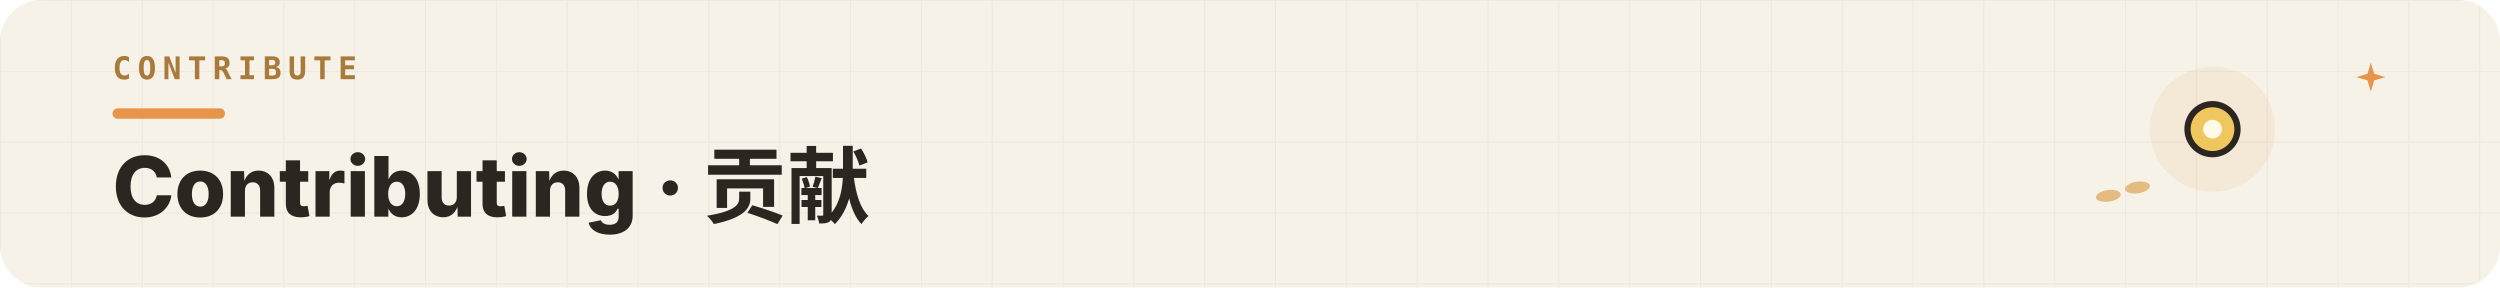
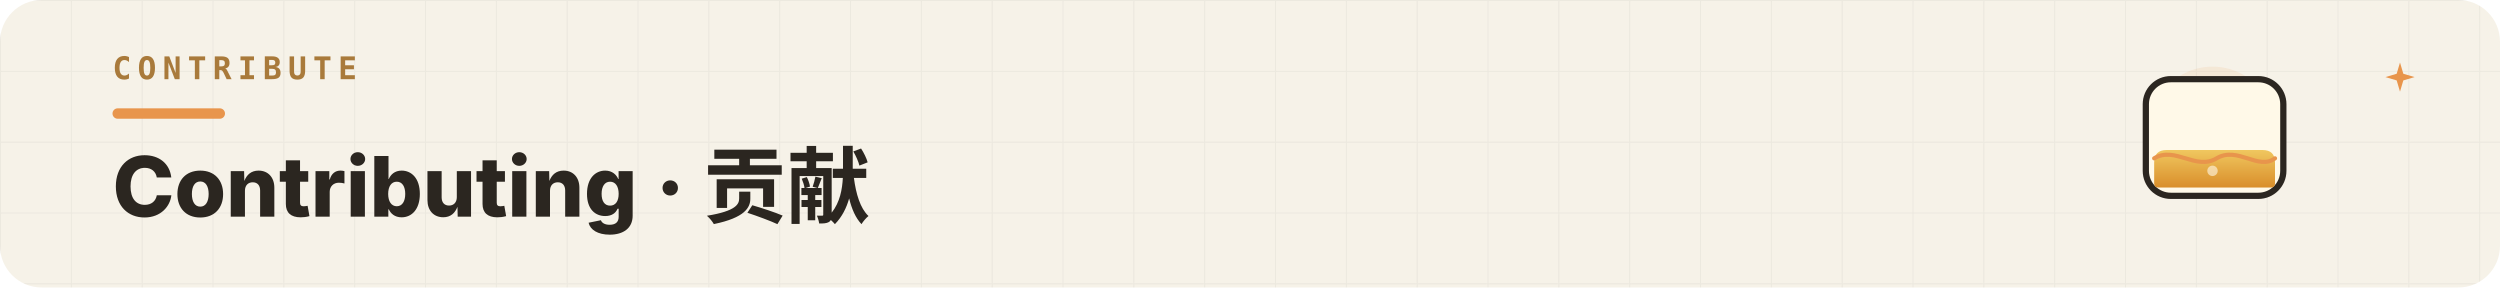
<svg xmlns="http://www.w3.org/2000/svg" width="1200" height="138" viewBox="0 0 1200 138" role="img" aria-label="Contributing · 贡献">
  <defs>
    <pattern id="g" width="34" height="34" patternUnits="userSpaceOnUse">
      <path d="M34 0H0V34" fill="none" stroke="#2B2620" stroke-opacity="0.045" />
    </pattern>
+     <linearGradient id="wg" x1="0" y1="1" x2="0" y2="0">
+       <stop offset="0" stop-color="#D98E2B" />
+       <stop offset="1" stop-color="#F0C75F" />
+     </linearGradient>
  </defs>
  <rect width="1200" height="138" rx="20" fill="#F6F2E8" />
  <rect width="1200" height="138" rx="20" fill="url(#g)" />
  <text x="54" y="38" font-family="ui-monospace, 'SF Mono', Menlo, monospace" font-size="15" font-weight="700" letter-spacing="3" fill="#A97A3B">CONTRIBUTE</text>
  <rect x="54" y="52" width="54" height="5" rx="2.5" fill="#E8954C" />
  <text x="54" y="104" font-family="-apple-system, BlinkMacSystemFont, 'Segoe UI', 'PingFang SC', sans-serif" font-size="40" font-weight="800" fill="#2B2620">Contributing · 贡献</text>
  <circle cx="1062" cy="62" r="30" fill="#E8954C" opacity="0.12" />
-   <circle cx="1062" cy="62" r="12" fill="#F0C75F" stroke="#2B2620" stroke-width="3" />
-   <circle cx="1062" cy="62" r="4.5" fill="#FFF9E8" />
-   <ellipse cx="1012" cy="94" rx="6" ry="2.8" fill="#D98E2B" opacity="0.55" transform="rotate(-8 1012 94)" />
-   <ellipse cx="1026" cy="90" rx="6" ry="2.8" fill="#D98E2B" opacity="0.55" transform="rotate(-8 1026 90)" />
-   <path d="M1138 30 L1139.6 35.4 L1145 37 L1139.6 38.6 L1138 44 L1136.4 38.6 L1131 37 L1136.4 35.4 Z" fill="#E8954C" />
+   <rect x="1030" y="38" width="66" height="56" rx="12" fill="#FFF9E8" stroke="#2B2620" stroke-width="3" />
+   <path d="M1034 88 L1034 78 Q1034 72 1040 72 L1086 72 Q1092 72 1092 78 L1092 88 Q1092 90 1090 90 L1036 90 Q1034 90 1034 88 Z" fill="url(#wg)" />
+   <path d="M1034 76 C1044 70 1054 82 1064 76 C1074 70 1084 82 1092 76" fill="none" stroke="#E8954C" stroke-width="2" stroke-linecap="round" />
+   <circle cx="1062" cy="82" r="2.5" fill="#FFF9E8" opacity="0.6" />
+   <path d="M1152 30 L1153.6 35.4 L1159 37 L1153.6 38.6 L1152 44 L1150.4 38.6 L1145 37 L1150.4 35.4 Z" fill="#E8954C" />
</svg>
